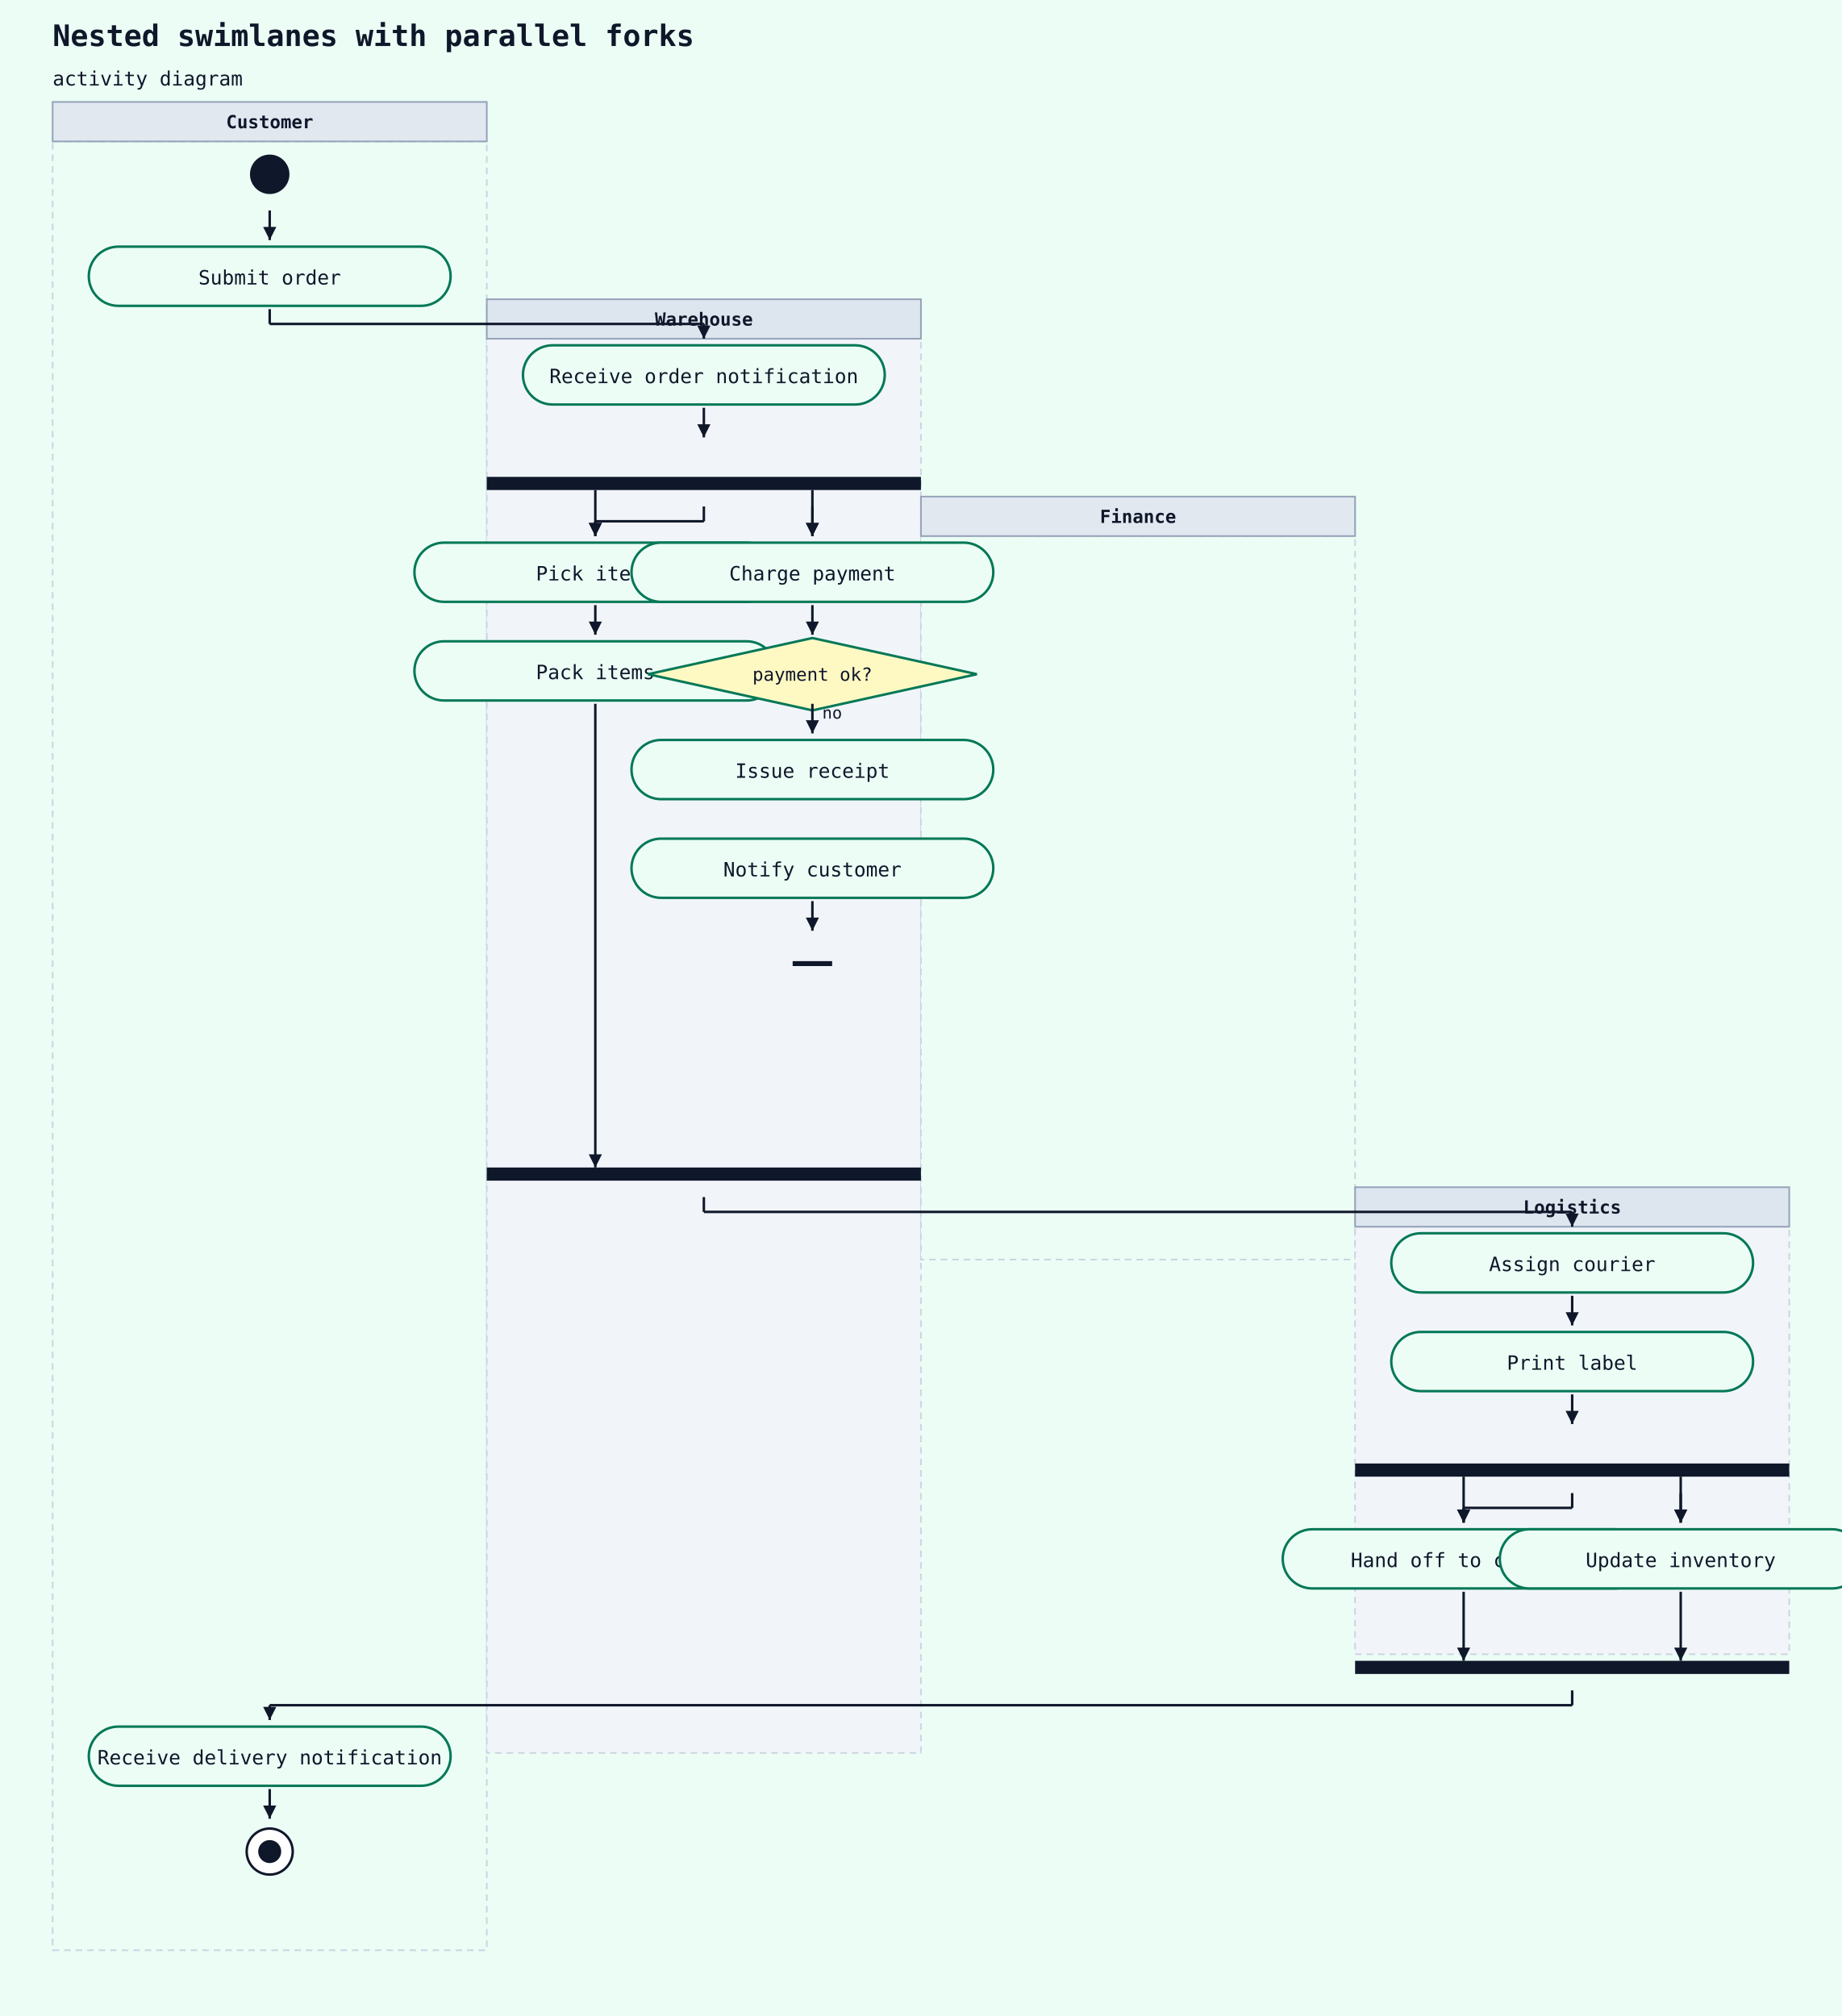
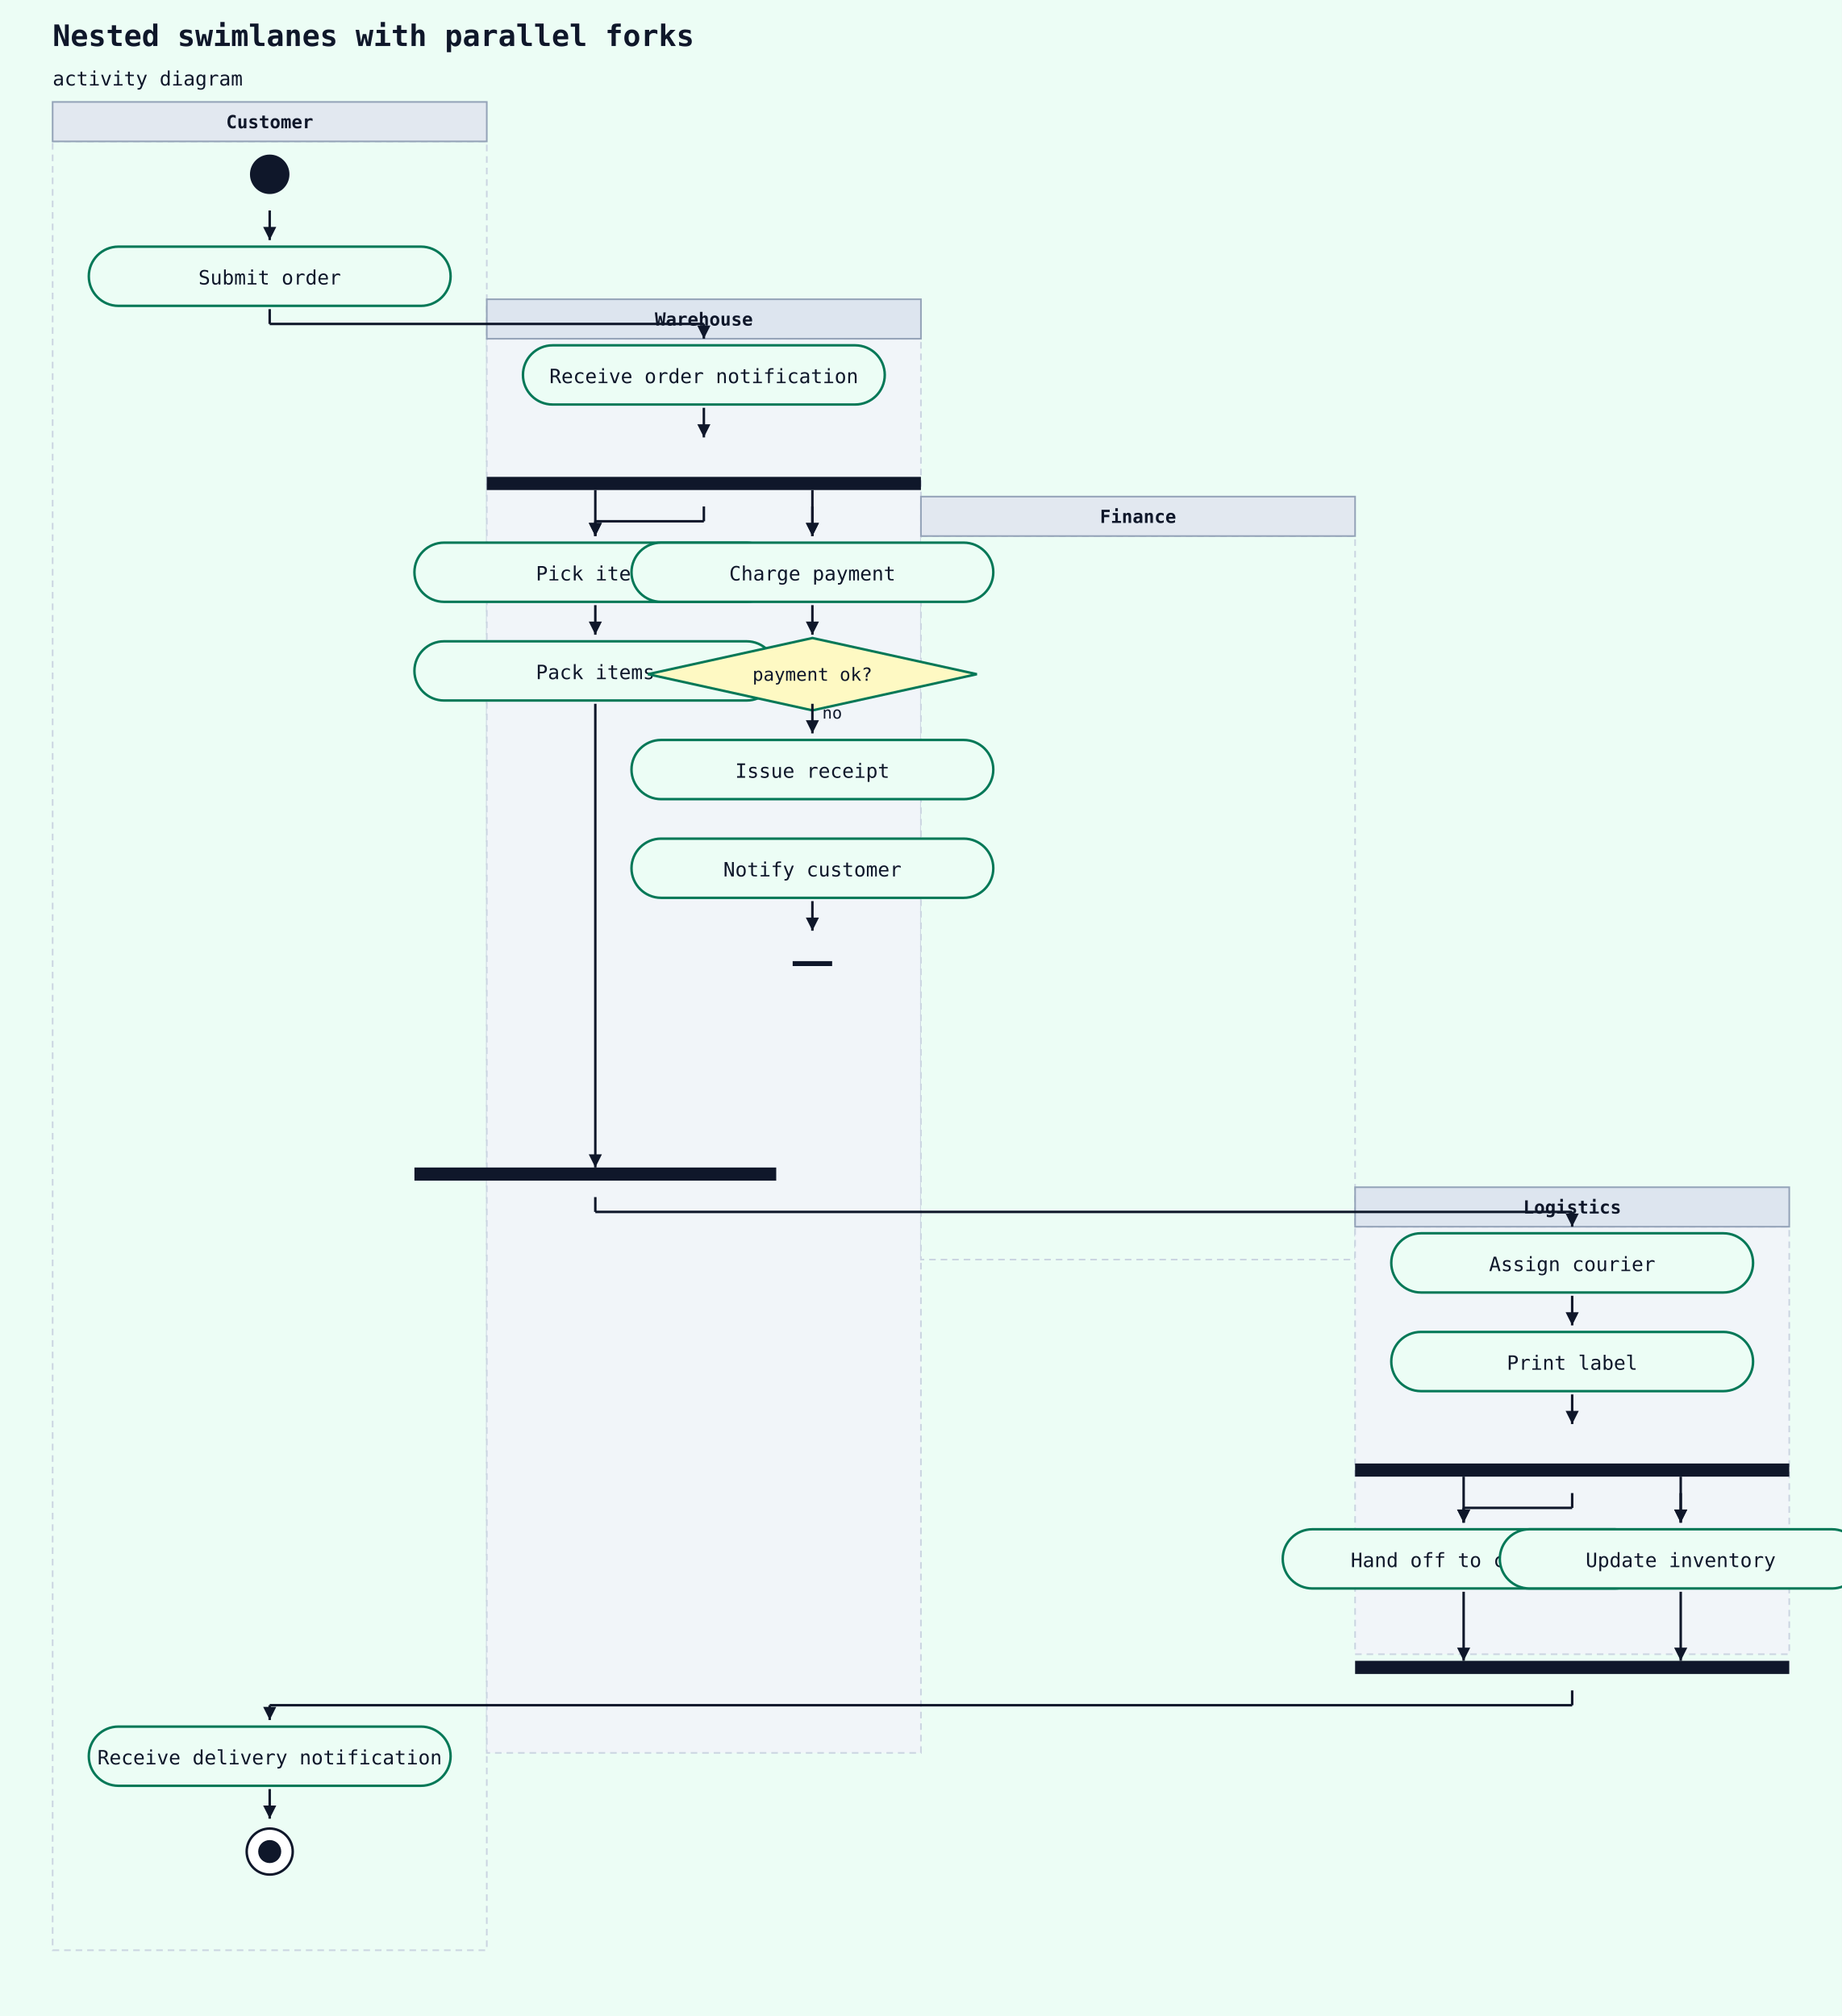
<svg xmlns="http://www.w3.org/2000/svg" width="1120" height="1226" viewBox="0 0 1120 1226">
  <rect width="100%" height="100%" fill="#ecfdf5" />
  <text x="32" y="28" font-family="monospace" font-size="18" font-weight="600" fill="#0f172a">Nested swimlanes with parallel forks</text>
  <text x="32" y="52" font-family="monospace" font-size="12" fill="#0f172a">activity diagram</text>
  <rect x="32" y="86" width="264" height="1100" fill="#ecfdf5" stroke="#cbd5e1" stroke-width="1" stroke-dasharray="4 3" />
  <rect x="32" y="62" width="264" height="24" fill="#e2e8f0" stroke="#94a3b8" stroke-width="1" />
  <text x="164" y="78" text-anchor="middle" font-family="monospace" font-size="11" font-weight="600" fill="#0f172a">Customer</text>
  <rect x="296" y="206" width="264" height="860" fill="#f1f5f9" stroke="#cbd5e1" stroke-width="1" stroke-dasharray="4 3" />
  <rect x="296" y="182" width="264" height="24" fill="#dde5ef" stroke="#94a3b8" stroke-width="1" />
  <text x="428" y="198" text-anchor="middle" font-family="monospace" font-size="11" font-weight="600" fill="#0f172a">Warehouse</text>
  <rect x="560" y="326" width="264" height="440" fill="#ecfdf5" stroke="#cbd5e1" stroke-width="1" stroke-dasharray="4 3" />
  <rect x="560" y="302" width="264" height="24" fill="#e2e8f0" stroke="#94a3b8" stroke-width="1" />
  <text x="692" y="318" text-anchor="middle" font-family="monospace" font-size="11" font-weight="600" fill="#0f172a">Finance</text>
  <rect x="824" y="746" width="264" height="260" fill="#f1f5f9" stroke="#cbd5e1" stroke-width="1" stroke-dasharray="4 3" />
  <rect x="824" y="722" width="264" height="24" fill="#dde5ef" stroke="#94a3b8" stroke-width="1" />
  <text x="956" y="738" text-anchor="middle" font-family="monospace" font-size="11" font-weight="600" fill="#0f172a">Logistics</text>
  <circle cx="164" cy="106" r="12" fill="#0f172a" />
  <rect x="54" y="150" width="220" height="36" rx="18" ry="18" fill="#ecfdf5" stroke="#047857" stroke-width="1.5" />
  <text x="164" y="173" text-anchor="middle" font-family="monospace" font-size="12" fill="#0f172a">Submit order</text>
  <line x1="164" y1="128" x2="164" y2="146" stroke="#0f172a" stroke-width="1.5" />
  <polygon points="164,146 160,138 168,138" fill="#0f172a" />
  <rect x="318" y="210" width="220" height="36" rx="18" ry="18" fill="#ecfdf5" stroke="#047857" stroke-width="1.5" />
  <text x="428" y="233" text-anchor="middle" font-family="monospace" font-size="12" fill="#0f172a">Receive order notification</text>
  <line x1="164" y1="188" x2="164" y2="197" stroke="#0f172a" stroke-width="1.5" />
  <line x1="164" y1="197" x2="428" y2="197" stroke="#0f172a" stroke-width="1.5" />
  <line x1="428" y1="197" x2="428" y2="206" stroke="#0f172a" stroke-width="1.5" />
  <polygon points="428,206 424,198 432,198" fill="#0f172a" />
  <rect x="296" y="290" width="264" height="8" fill="#0f172a" />
  <line x1="428" y1="248" x2="428" y2="266" stroke="#0f172a" stroke-width="1.5" />
  <polygon points="428,266 424,258 432,258" fill="#0f172a" />
  <rect x="252" y="330" width="220" height="36" rx="18" ry="18" fill="#ecfdf5" stroke="#047857" stroke-width="1.5" />
  <text x="362" y="353" text-anchor="middle" font-family="monospace" font-size="12" fill="#0f172a">Pick items</text>
  <line x1="428" y1="308" x2="428" y2="317" stroke="#0f172a" stroke-width="1.5" />
  <line x1="428" y1="317" x2="362" y2="317" stroke="#0f172a" stroke-width="1.5" />
  <line x1="362" y1="317" x2="362" y2="326" stroke="#0f172a" stroke-width="1.5" />
  <polygon points="362,326 358,318 366,318" fill="#0f172a" />
  <rect x="252" y="390" width="220" height="36" rx="18" ry="18" fill="#ecfdf5" stroke="#047857" stroke-width="1.5" />
  <text x="362" y="413" text-anchor="middle" font-family="monospace" font-size="12" fill="#0f172a">Pack items</text>
  <line x1="362" y1="368" x2="362" y2="386" stroke="#0f172a" stroke-width="1.5" />
  <polygon points="362,386 358,378 366,378" fill="#0f172a" />
  <rect x="384" y="330" width="220" height="36" rx="18" ry="18" fill="#ecfdf5" stroke="#047857" stroke-width="1.5" />
  <text x="494" y="353" text-anchor="middle" font-family="monospace" font-size="12" fill="#0f172a">Charge payment</text>
  <line x1="494" y1="308" x2="494" y2="326" stroke="#0f172a" stroke-width="1.5" />
  <polygon points="494,326 490,318 498,318" fill="#0f172a" />
  <polygon points="494,388 594,410 494,432 394,410" fill="#fef9c3" stroke="#047857" stroke-width="1.5" />
  <text x="494" y="414" text-anchor="middle" font-family="monospace" font-size="11" fill="#0f172a">payment ok?</text>
  <line x1="494" y1="368" x2="494" y2="386" stroke="#0f172a" stroke-width="1.5" />
  <polygon points="494,386 490,378 498,378" fill="#0f172a" />
  <rect x="384" y="450" width="220" height="36" rx="18" ry="18" fill="#ecfdf5" stroke="#047857" stroke-width="1.5" />
  <text x="494" y="473" text-anchor="middle" font-family="monospace" font-size="12" fill="#0f172a">Issue receipt</text>
  <line x1="494" y1="428" x2="494" y2="446" stroke="#0f172a" stroke-width="1.5" />
  <polygon points="494,446 490,438 498,438" fill="#0f172a" />
  <text x="500" y="437" font-family="monospace" font-size="10" fill="#0f172a">no</text>
  <rect x="384" y="510" width="220" height="36" rx="18" ry="18" fill="#ecfdf5" stroke="#047857" stroke-width="1.5" />
  <text x="494" y="533" text-anchor="middle" font-family="monospace" font-size="12" fill="#0f172a">Notify customer</text>
  <line x1="482" y1="586" x2="506" y2="586" stroke="#0f172a" stroke-width="3" />
  <line x1="494" y1="548" x2="494" y2="566" stroke="#0f172a" stroke-width="1.5" />
  <polygon points="494,566 490,558 498,558" fill="#0f172a" />
-   <rect x="296" y="710" width="264" height="8" fill="#0f172a" />
+   <rect x="252" y="710" width="220" height="8" fill="#0f172a" />
  <rect x="846" y="750" width="220" height="36" rx="18" ry="18" fill="#ecfdf5" stroke="#047857" stroke-width="1.5" />
  <text x="956" y="773" text-anchor="middle" font-family="monospace" font-size="12" fill="#0f172a">Assign courier</text>
-   <line x1="428" y1="728" x2="428" y2="737" stroke="#0f172a" stroke-width="1.5" />
-   <line x1="428" y1="737" x2="956" y2="737" stroke="#0f172a" stroke-width="1.5" />
+   <line x1="362" y1="728" x2="362" y2="737" stroke="#0f172a" stroke-width="1.5" />
+   <line x1="362" y1="737" x2="956" y2="737" stroke="#0f172a" stroke-width="1.5" />
  <line x1="956" y1="737" x2="956" y2="746" stroke="#0f172a" stroke-width="1.5" />
  <polygon points="956,746 952,738 960,738" fill="#0f172a" />
  <rect x="846" y="810" width="220" height="36" rx="18" ry="18" fill="#ecfdf5" stroke="#047857" stroke-width="1.5" />
  <text x="956" y="833" text-anchor="middle" font-family="monospace" font-size="12" fill="#0f172a">Print label</text>
  <line x1="956" y1="788" x2="956" y2="806" stroke="#0f172a" stroke-width="1.5" />
  <polygon points="956,806 952,798 960,798" fill="#0f172a" />
  <rect x="824" y="890" width="264" height="8" fill="#0f172a" />
  <line x1="956" y1="848" x2="956" y2="866" stroke="#0f172a" stroke-width="1.5" />
  <polygon points="956,866 952,858 960,858" fill="#0f172a" />
  <rect x="780" y="930" width="220" height="36" rx="18" ry="18" fill="#ecfdf5" stroke="#047857" stroke-width="1.5" />
  <text x="890" y="953" text-anchor="middle" font-family="monospace" font-size="12" fill="#0f172a">Hand off to courier</text>
  <line x1="956" y1="908" x2="956" y2="917" stroke="#0f172a" stroke-width="1.5" />
  <line x1="956" y1="917" x2="890" y2="917" stroke="#0f172a" stroke-width="1.5" />
  <line x1="890" y1="917" x2="890" y2="926" stroke="#0f172a" stroke-width="1.5" />
  <polygon points="890,926 886,918 894,918" fill="#0f172a" />
  <rect x="912" y="930" width="220" height="36" rx="18" ry="18" fill="#ecfdf5" stroke="#047857" stroke-width="1.5" />
  <text x="1022" y="953" text-anchor="middle" font-family="monospace" font-size="12" fill="#0f172a">Update inventory</text>
  <line x1="1022" y1="908" x2="1022" y2="926" stroke="#0f172a" stroke-width="1.5" />
  <polygon points="1022,926 1018,918 1026,918" fill="#0f172a" />
  <rect x="824" y="1010" width="264" height="8" fill="#0f172a" />
  <rect x="54" y="1050" width="220" height="36" rx="18" ry="18" fill="#ecfdf5" stroke="#047857" stroke-width="1.5" />
  <text x="164" y="1073" text-anchor="middle" font-family="monospace" font-size="12" fill="#0f172a">Receive delivery notification</text>
  <line x1="956" y1="1028" x2="956" y2="1037" stroke="#0f172a" stroke-width="1.5" />
  <line x1="956" y1="1037" x2="164" y2="1037" stroke="#0f172a" stroke-width="1.5" />
  <line x1="164" y1="1037" x2="164" y2="1046" stroke="#0f172a" stroke-width="1.5" />
  <polygon points="164,1046 160,1038 168,1038" fill="#0f172a" />
  <circle cx="164" cy="1126" r="14" fill="white" stroke="#0f172a" stroke-width="1.5" />
  <circle cx="164" cy="1126" r="7" fill="#0f172a" />
  <line x1="164" y1="1088" x2="164" y2="1106" stroke="#0f172a" stroke-width="1.5" />
  <polygon points="164,1106 160,1098 168,1098" fill="#0f172a" />
  <line x1="362" y1="428" x2="362" y2="710" stroke="#0f172a" stroke-width="1.5" />
  <polygon points="362,710 358,702 366,702" fill="#0f172a" />
  <line x1="362" y1="298" x2="362" y2="326" stroke="#0f172a" stroke-width="1.5" />
  <polygon points="362,326 358,318 366,318" fill="#0f172a" />
  <line x1="494" y1="298" x2="494" y2="326" stroke="#0f172a" stroke-width="1.5" />
  <polygon points="494,326 490,318 498,318" fill="#0f172a" />
  <line x1="890" y1="968" x2="890" y2="1010" stroke="#0f172a" stroke-width="1.5" />
  <polygon points="890,1010 886,1002 894,1002" fill="#0f172a" />
  <line x1="1022" y1="968" x2="1022" y2="1010" stroke="#0f172a" stroke-width="1.5" />
  <polygon points="1022,1010 1018,1002 1026,1002" fill="#0f172a" />
  <line x1="890" y1="898" x2="890" y2="926" stroke="#0f172a" stroke-width="1.5" />
  <polygon points="890,926 886,918 894,918" fill="#0f172a" />
  <line x1="1022" y1="898" x2="1022" y2="926" stroke="#0f172a" stroke-width="1.5" />
  <polygon points="1022,926 1018,918 1026,918" fill="#0f172a" />
</svg>
